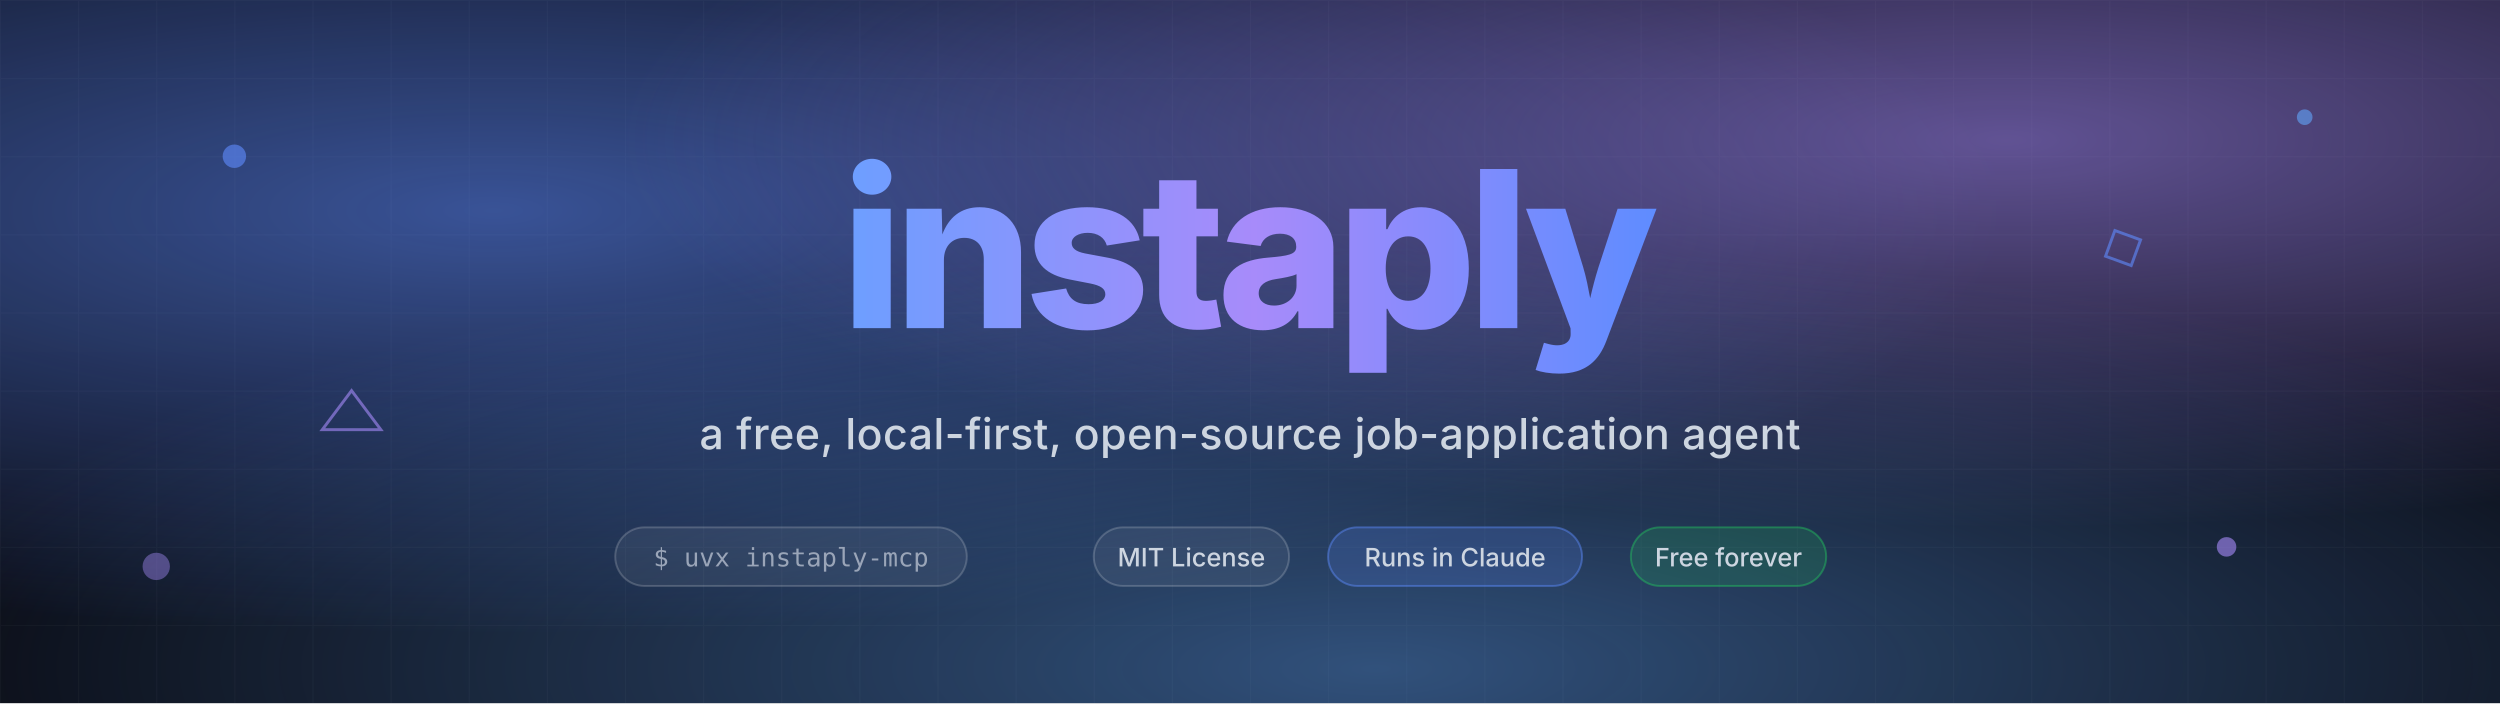
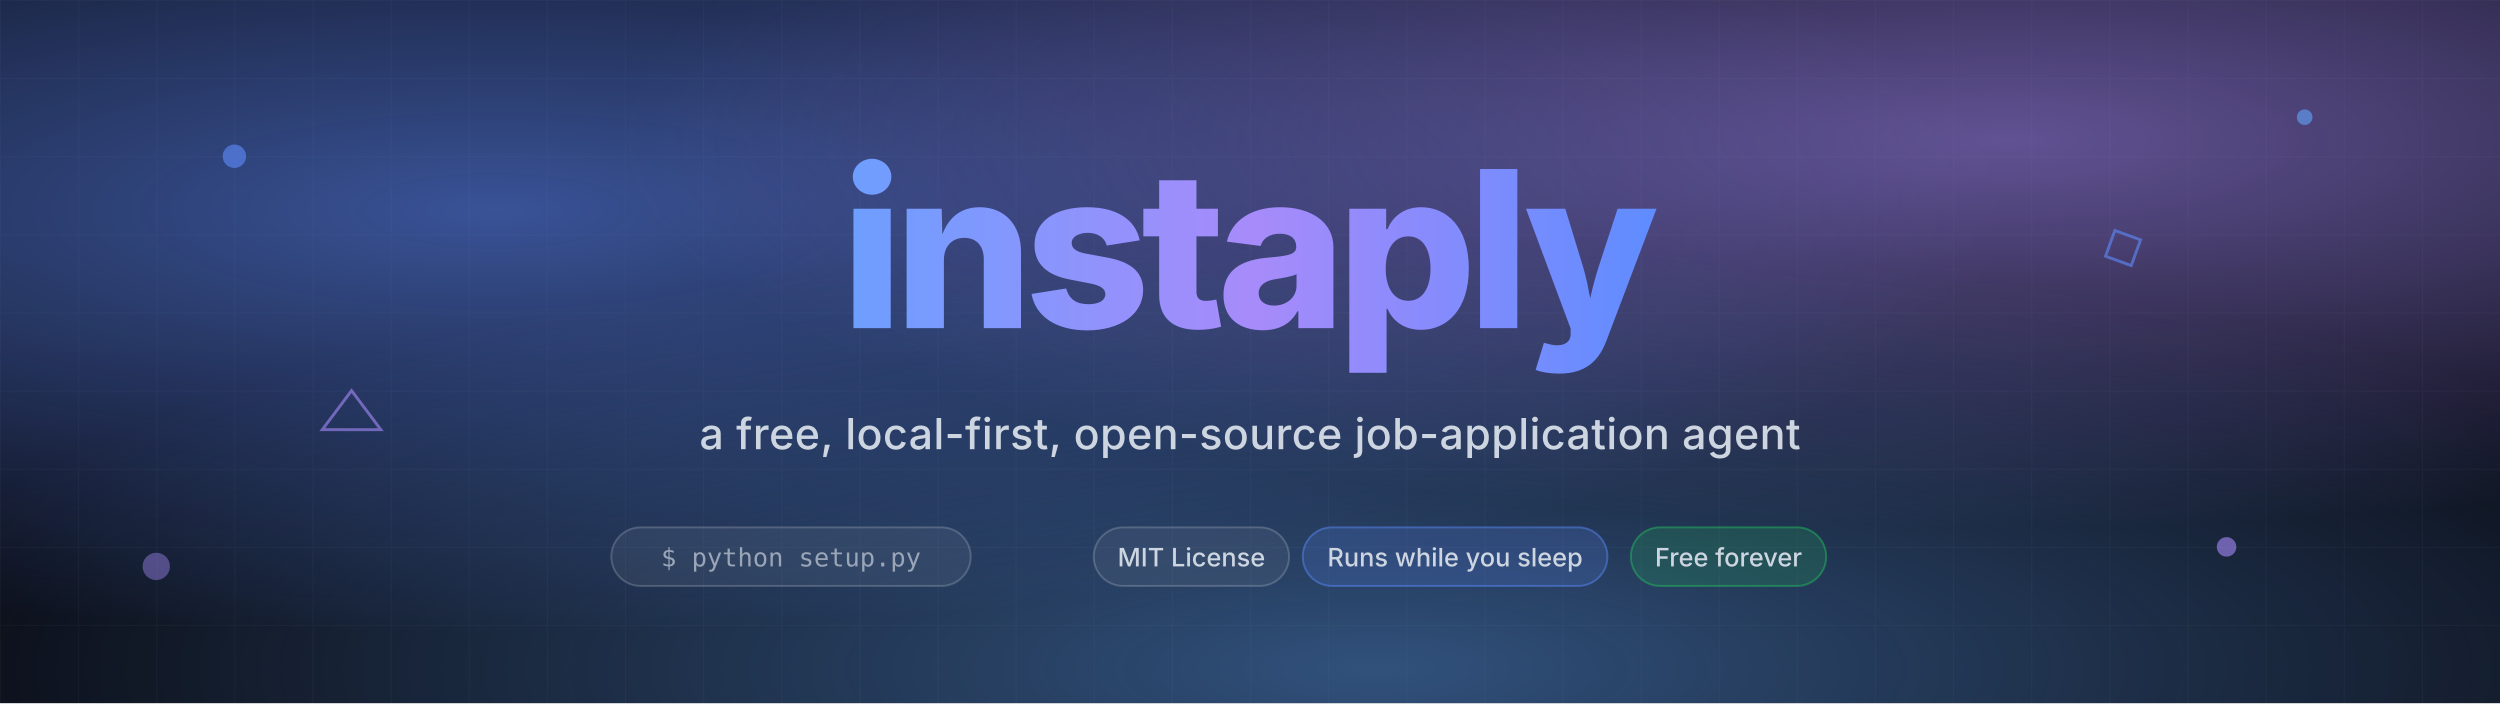
<svg xmlns="http://www.w3.org/2000/svg" viewBox="0 0 1280 360" width="1280" height="360" role="img" aria-label="Instaply — a free, local-first job-application agent for students">
  <defs>
    <radialGradient id="g1" cx="20%" cy="30%" r="60%">
      <stop offset="0%" stop-color="#5f8cff" stop-opacity="0.55" />
      <stop offset="100%" stop-color="#5f8cff" stop-opacity="0" />
    </radialGradient>
    <radialGradient id="g2" cx="80%" cy="20%" r="55%">
      <stop offset="0%" stop-color="#a78bfa" stop-opacity="0.55" />
      <stop offset="100%" stop-color="#a78bfa" stop-opacity="0" />
    </radialGradient>
    <radialGradient id="g3" cx="55%" cy="95%" r="60%">
      <stop offset="0%" stop-color="#60a5fa" stop-opacity="0.45" />
      <stop offset="100%" stop-color="#60a5fa" stop-opacity="0" />
    </radialGradient>
    <linearGradient id="wm" x1="0%" y1="0%" x2="100%" y2="0%">
      <stop offset="0%" stop-color="#6e9eff" />
      <stop offset="50%" stop-color="#a78bfa" />
      <stop offset="100%" stop-color="#5f8cff" />
      <animate attributeName="x1" from="-50%" to="50%" dur="6s" repeatCount="indefinite" />
      <animate attributeName="x2" from="50%" to="150%" dur="6s" repeatCount="indefinite" />
    </linearGradient>
    <linearGradient id="bg" x1="0%" y1="0%" x2="0%" y2="100%">
      <stop offset="0%" stop-color="#0b0d18" />
      <stop offset="100%" stop-color="#0a0c14" />
    </linearGradient>
    <pattern id="grid" width="40" height="40" patternUnits="userSpaceOnUse">
      <path d="M40 0 L0 0 0 40" fill="none" stroke="#ffffff" stroke-opacity="0.03" stroke-width="1" />
    </pattern>
  </defs>
  <rect width="1280" height="360" fill="url(#bg)" />
  <rect width="1280" height="360" fill="url(#grid)" />
  <rect width="1280" height="360" fill="url(#g1)" />
  <rect width="1280" height="360" fill="url(#g2)" />
  <rect width="1280" height="360" fill="url(#g3)" />
  <g opacity="0.6">
    <circle cx="120" cy="80" r="6" fill="#5f8cff">
      <animate attributeName="cy" values="80;72;80" dur="4s" repeatCount="indefinite" />
    </circle>
    <circle cx="1140" cy="280" r="5" fill="#a78bfa">
      <animate attributeName="cy" values="280;272;280" dur="5s" repeatCount="indefinite" />
    </circle>
    <circle cx="1180" cy="60" r="4" fill="#60a5fa">
      <animate attributeName="cy" values="60;52;60" dur="3.5s" repeatCount="indefinite" />
    </circle>
    <circle cx="80" cy="290" r="7" fill="#a78bfa" opacity="0.7">
      <animate attributeName="cy" values="290;282;290" dur="4.5s" repeatCount="indefinite" />
    </circle>
    <rect x="1080" y="120" width="14" height="14" fill="none" stroke="#5f8cff" stroke-width="1.5" transform="rotate(20 1087 127)">
      <animateTransform attributeName="transform" type="rotate" from="0 1087 127" to="360 1087 127" dur="20s" repeatCount="indefinite" />
    </rect>
    <polygon points="180,200 195,220 165,220" fill="none" stroke="#a78bfa" stroke-width="1.5">
      <animateTransform attributeName="transform" type="rotate" from="0 180 213" to="360 180 213" dur="18s" repeatCount="indefinite" />
    </polygon>
  </g>
  <g transform="translate(640 168)" text-anchor="middle">
    <text font-family="Inter, -apple-system, BlinkMacSystemFont, 'Segoe UI', sans-serif" font-weight="800" font-size="112" letter-spacing="-0.04em" fill="url(#wm)">
      instaply
    </text>
  </g>
  <g transform="translate(640 230)" text-anchor="middle">
    <text font-family="Inter, -apple-system, BlinkMacSystemFont, 'Segoe UI', sans-serif" font-weight="500" font-size="22" letter-spacing="0.01em" fill="#cdd5e0">
      a free, local-first, open-source job-application agent
    </text>
  </g>
  <g transform="translate(640 285)" text-anchor="middle">
    <g transform="translate(-235 0)">
-       <rect x="-90" y="-15" width="180" height="30" rx="15" fill="#ffffff" fill-opacity="0.06" stroke="#ffffff" stroke-opacity="0.18" />
-       <text x="0" y="5" font-family="ui-monospace, 'SF Mono', Menlo, monospace" font-size="13" fill="#9aa5b8">$ uvx instaply-mcp</text>
+       <rect x="-92" y="-15" width="184" height="30" rx="15" fill="#ffffff" fill-opacity="0.06" stroke="#ffffff" stroke-opacity="0.18" />
+       <text x="0" y="5" font-family="ui-monospace, 'SF Mono', Menlo, monospace" font-size="13" fill="#9aa5b8">$ python setup.py</text>
    </g>
    <g transform="translate(-30 0)">
      <rect x="-50" y="-15" width="100" height="30" rx="15" fill="#ffffff" fill-opacity="0.06" stroke="#ffffff" stroke-opacity="0.18" />
      <text x="0" y="5" font-family="Inter, sans-serif" font-size="13" font-weight="500" fill="#cdd5e0">MIT License</text>
    </g>
    <g transform="translate(105 0)">
-       <rect x="-65" y="-15" width="130" height="30" rx="15" fill="#5f8cff" fill-opacity="0.18" stroke="#5f8cff" stroke-opacity="0.45" />
-       <text x="0" y="5" font-family="Inter, sans-serif" font-size="13" font-weight="500" fill="#cdd5e0">Runs in Claude</text>
+       <rect x="-78" y="-15" width="156" height="30" rx="15" fill="#5f8cff" fill-opacity="0.18" stroke="#5f8cff" stroke-opacity="0.45" />
+       <text x="0" y="5" font-family="Inter, sans-serif" font-size="13" font-weight="500" fill="#cdd5e0">Runs while you sleep</text>
    </g>
    <g transform="translate(245 0)">
      <rect x="-50" y="-15" width="100" height="30" rx="15" fill="#22c55e" fill-opacity="0.18" stroke="#22c55e" stroke-opacity="0.45" />
      <text x="0" y="5" font-family="Inter, sans-serif" font-size="13" font-weight="500" fill="#cdd5e0">Free forever</text>
    </g>
  </g>
</svg>
